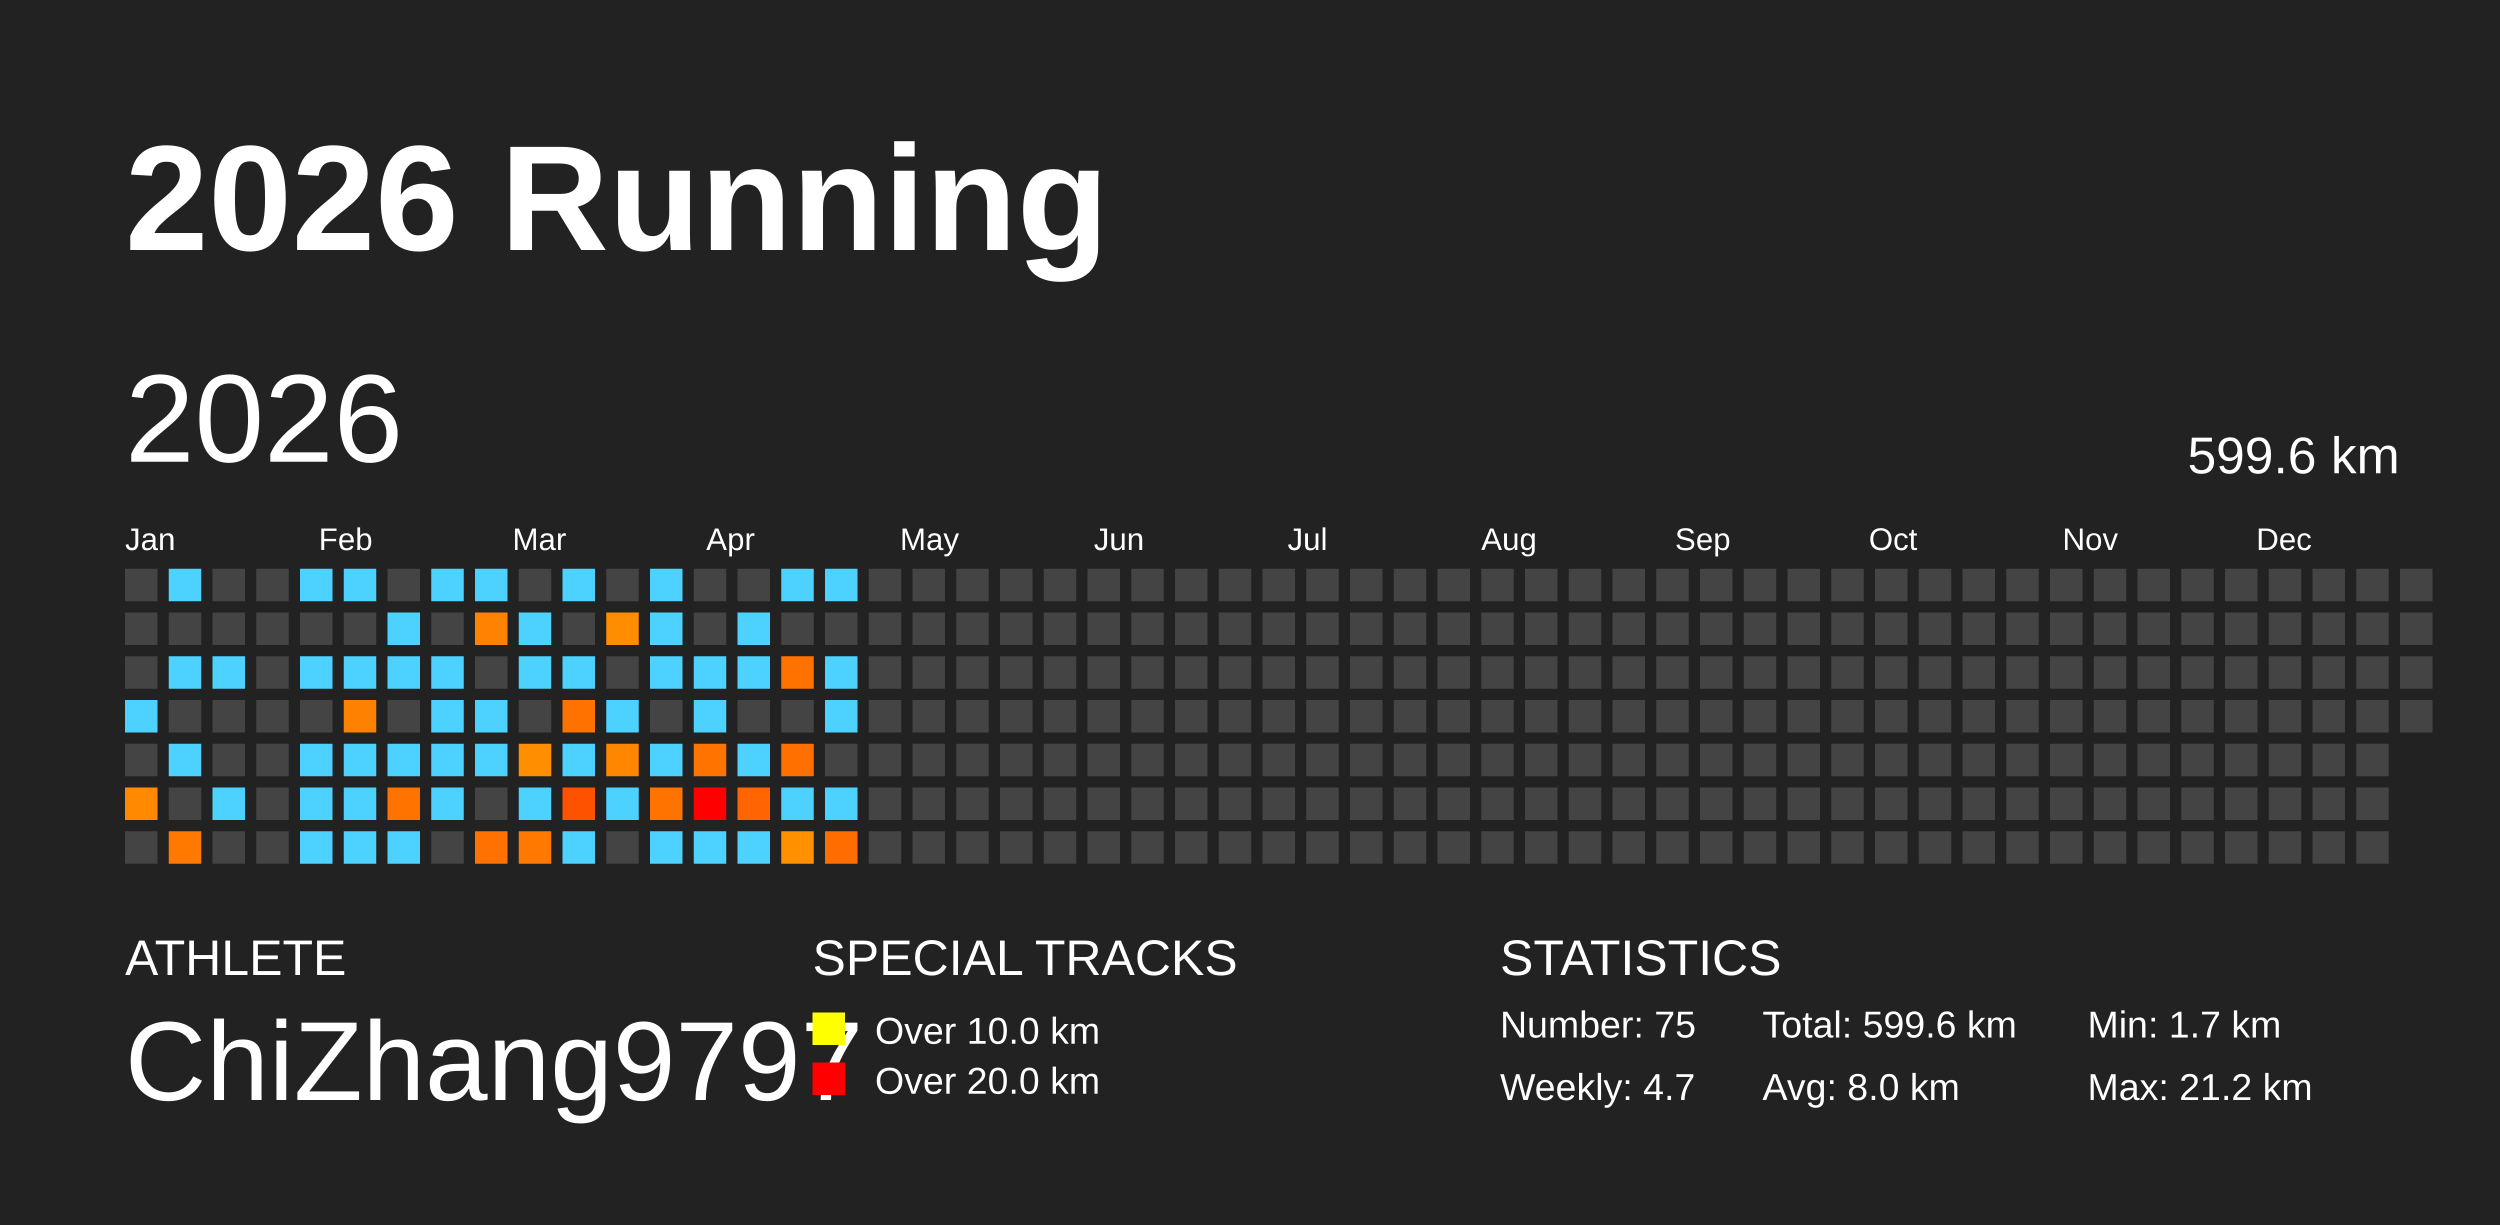
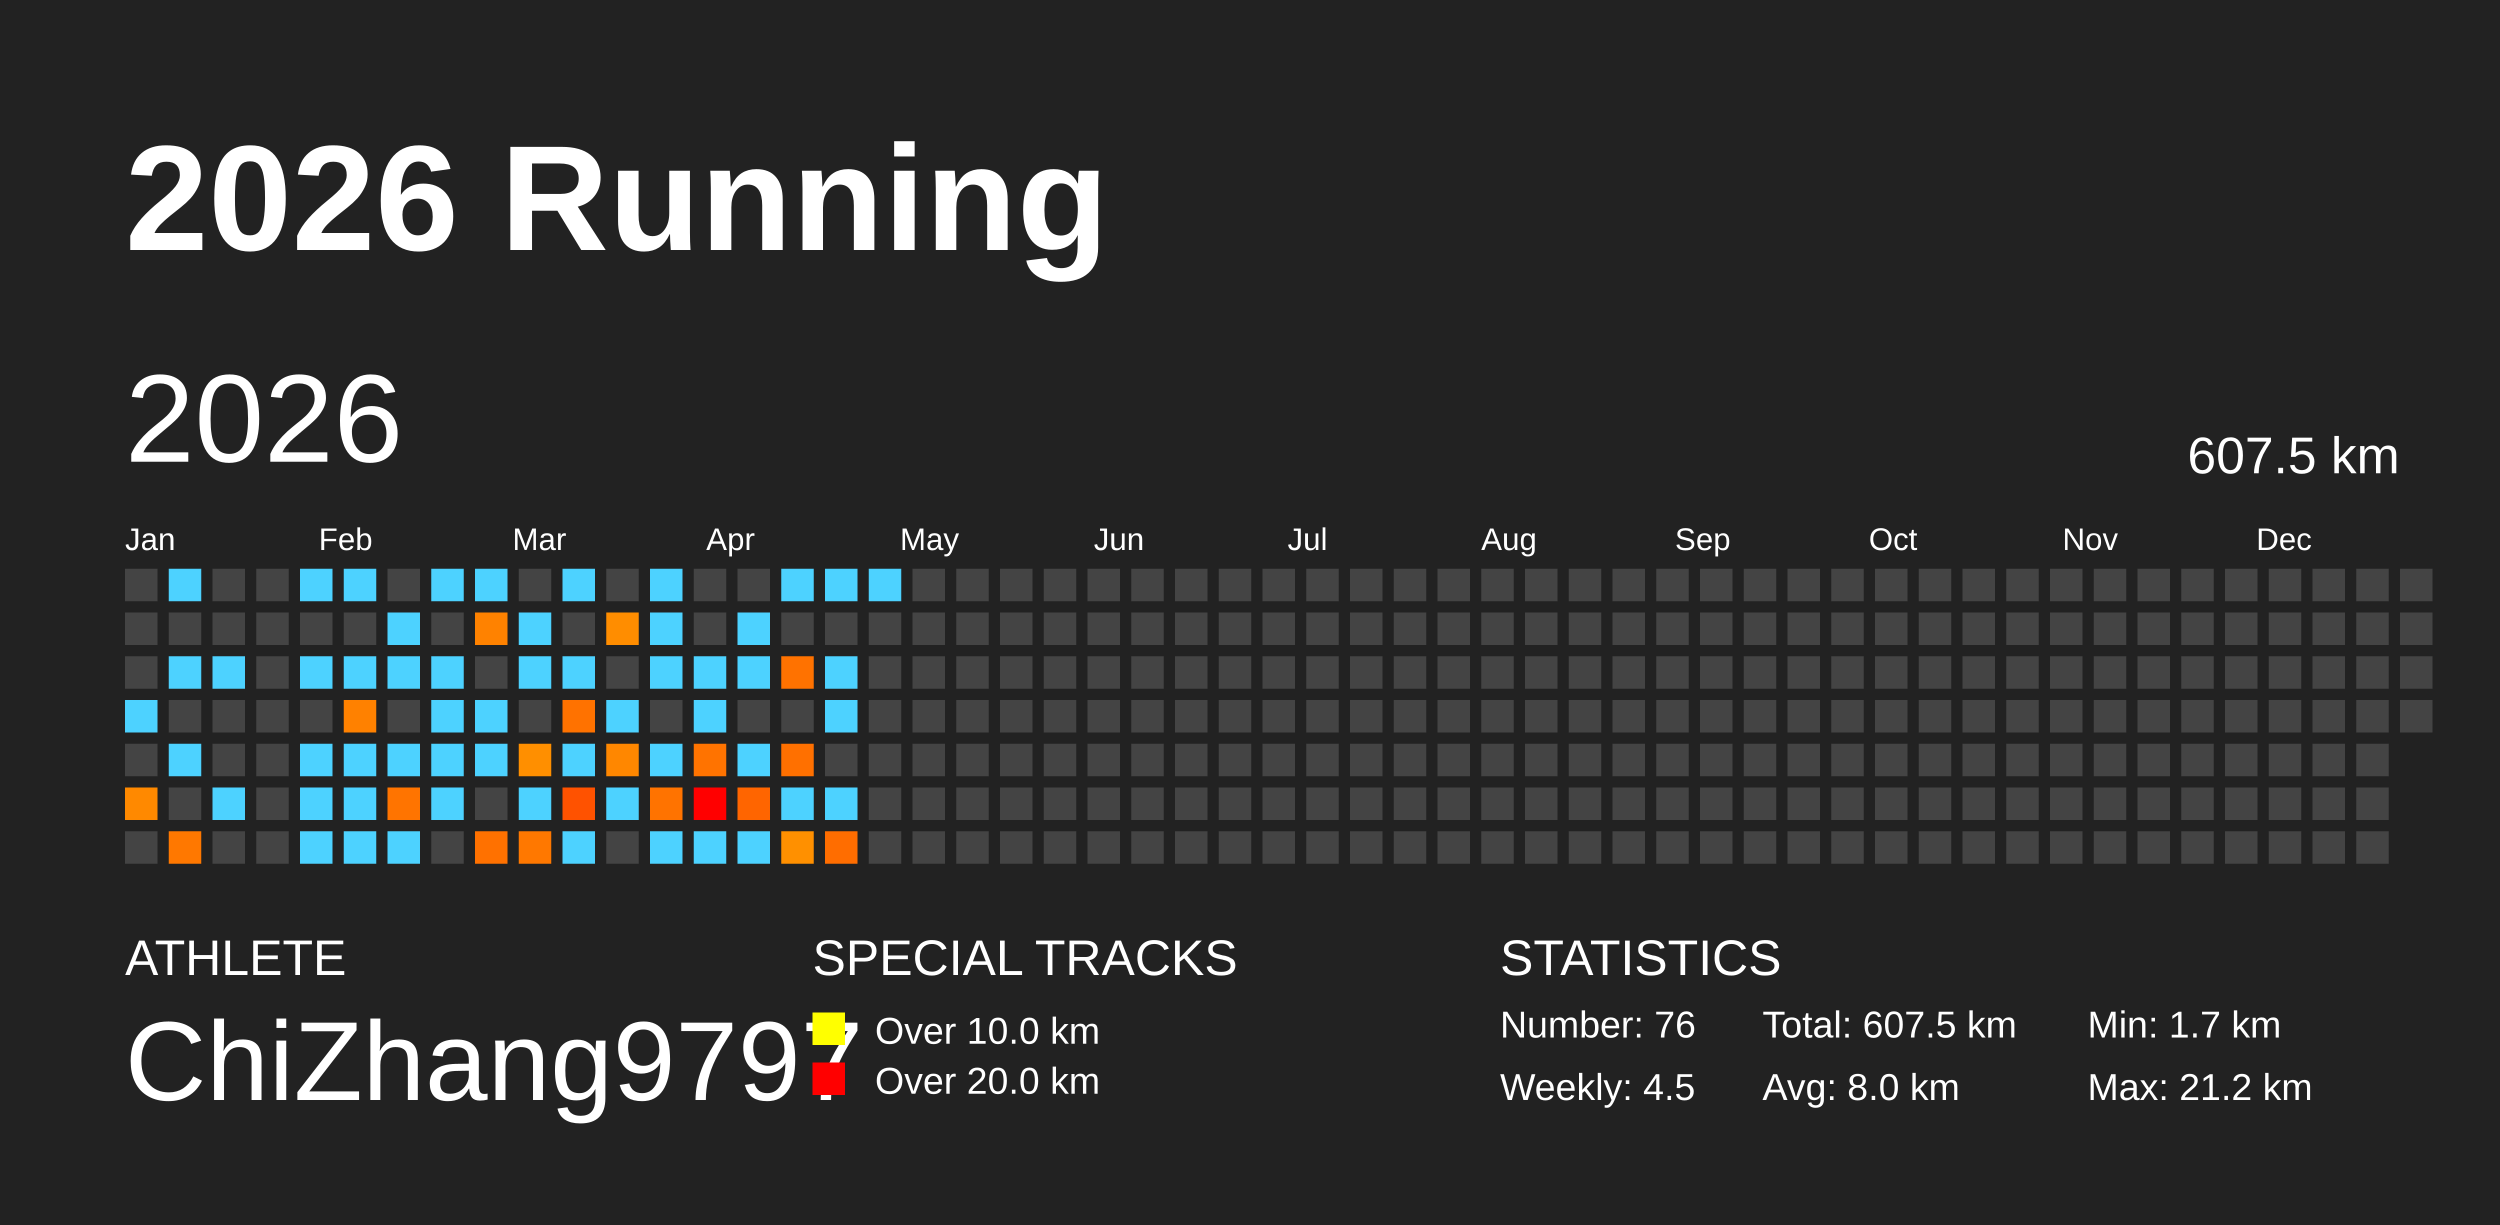
<svg xmlns="http://www.w3.org/2000/svg" baseProfile="full" height="98mm" version="1.1" viewBox="0,0,200,98" width="200mm">
  <defs />
  <rect fill="#222222" height="98" width="200" x="0" y="0" />
  <text fill="#FFFFFF" style="font-size:12px; font-family:Arial; font-weight:bold;" x="10" y="20">2026 Running</text>
  <text fill="#FFFFFF" style="font-size:4px; font-family:Arial" x="10" y="78">ATHLETE</text>
  <text fill="#FFFFFF" style="font-size:9px; font-family:Arial" x="10" y="88">ChiZhang9797</text>
  <text fill="#FFFFFF" style="font-size:4px; font-family:Arial" x="65" y="78">SPECIAL TRACKS</text>
  <rect fill="yellow" height="2.6" width="2.6" x="65" y="81" />
  <text fill="#FFFFFF" style="font-size:3px; font-family:Arial" x="70" y="83.5">Over 10.0 km</text>
  <rect fill="red" height="2.6" width="2.6" x="65" y="85" />
  <text fill="#FFFFFF" style="font-size:3px; font-family:Arial" x="70" y="87.5">Over 20.0 km</text>
  <text fill="#FFFFFF" style="font-size:4px; font-family:Arial" x="120" y="78">STATISTICS</text>
-   <text fill="#FFFFFF" style="font-size:3px; font-family:Arial" x="120" y="83">Number: 75</text>
-   <text fill="#FFFFFF" style="font-size:3px; font-family:Arial" x="120" y="88">Weekly: 4.7</text>
-   <text fill="#FFFFFF" style="font-size:3px; font-family:Arial" x="141" y="83">Total: 599.6 km</text>
+   <text fill="#FFFFFF" style="font-size:3px; font-family:Arial" x="120" y="83">Number: 76</text>
+   <text fill="#FFFFFF" style="font-size:3px; font-family:Arial" x="120" y="88">Weekly: 4.5</text>
+   <text fill="#FFFFFF" style="font-size:3px; font-family:Arial" x="141" y="83">Total: 607.5 km</text>
  <text fill="#FFFFFF" style="font-size:3px; font-family:Arial" x="141" y="88">Avg: 8.0 km</text>
  <text fill="#FFFFFF" style="font-size:3px; font-family:Arial" x="167" y="83">Min: 1.7 km</text>
  <text fill="#FFFFFF" style="font-size:3px; font-family:Arial" x="167" y="88">Max: 21.2 km</text>
  <text dominant-baseline="hanging" fill="#FFFFFF" style="font-size:10.0px; font-family:Arial;" x="10" y="30">2026</text>
-   <text dominant-baseline="hanging" fill="#FFFFFF" style="font-size:4.125px; font-family:Arial;" x="175" y="35">599.6 km</text>
+   <text dominant-baseline="hanging" fill="#FFFFFF" style="font-size:4.125px; font-family:Arial;" x="175" y="35">607.5 km</text>
  <text fill="#FFFFFF" style="font-size:2.5px; font-family:Arial" x="10.0" y="44">Jan</text>
  <text fill="#FFFFFF" style="font-size:2.5px; font-family:Arial" x="25.5" y="44">Feb</text>
  <text fill="#FFFFFF" style="font-size:2.5px; font-family:Arial" x="41.0" y="44">Mar</text>
  <text fill="#FFFFFF" style="font-size:2.5px; font-family:Arial" x="56.5" y="44">Apr</text>
  <text fill="#FFFFFF" style="font-size:2.5px; font-family:Arial" x="72.0" y="44">May</text>
  <text fill="#FFFFFF" style="font-size:2.5px; font-family:Arial" x="87.5" y="44">Jun</text>
  <text fill="#FFFFFF" style="font-size:2.5px; font-family:Arial" x="103.0" y="44">Jul</text>
  <text fill="#FFFFFF" style="font-size:2.5px; font-family:Arial" x="118.5" y="44">Aug</text>
  <text fill="#FFFFFF" style="font-size:2.5px; font-family:Arial" x="134.0" y="44">Sep</text>
  <text fill="#FFFFFF" style="font-size:2.5px; font-family:Arial" x="149.5" y="44">Oct</text>
  <text fill="#FFFFFF" style="font-size:2.5px; font-family:Arial" x="165.0" y="44">Nov</text>
  <text fill="#FFFFFF" style="font-size:2.5px; font-family:Arial" x="180.5" y="44">Dec</text>
  <rect fill="#444444" height="2.6" width="2.6" x="10.0" y="45.5" />
  <rect fill="#444444" height="2.6" width="2.6" x="10.0" y="49.0" />
  <rect fill="#444444" height="2.6" width="2.6" x="10.0" y="52.5" />
  <rect fill="#4dd2ff" height="2.6" width="2.6" x="10.0" y="56.0" />
  <rect fill="#444444" height="2.6" width="2.6" x="10.0" y="59.5" />
  <rect fill="#ff8900" height="2.6" width="2.6" x="10.0" y="63.0" />
  <rect fill="#444444" height="2.6" width="2.6" x="10.0" y="66.5" />
  <rect fill="#4dd2ff" height="2.6" width="2.6" x="13.5" y="45.5" />
  <rect fill="#444444" height="2.6" width="2.6" x="13.5" y="49.0" />
  <rect fill="#4dd2ff" height="2.6" width="2.6" x="13.5" y="52.5" />
  <rect fill="#444444" height="2.6" width="2.6" x="13.5" y="56.0" />
  <rect fill="#4dd2ff" height="2.6" width="2.6" x="13.5" y="59.5" />
  <rect fill="#444444" height="2.6" width="2.6" x="13.5" y="63.0" />
  <rect fill="#ff7800" height="2.6" width="2.6" x="13.5" y="66.5" />
  <rect fill="#444444" height="2.6" width="2.6" x="17.0" y="45.5" />
  <rect fill="#444444" height="2.6" width="2.6" x="17.0" y="49.0" />
  <rect fill="#4dd2ff" height="2.6" width="2.6" x="17.0" y="52.5" />
  <rect fill="#444444" height="2.6" width="2.6" x="17.0" y="56.0" />
  <rect fill="#444444" height="2.6" width="2.6" x="17.0" y="59.5" />
  <rect fill="#4dd2ff" height="2.6" width="2.6" x="17.0" y="63.0" />
  <rect fill="#444444" height="2.6" width="2.6" x="17.0" y="66.5" />
  <rect fill="#444444" height="2.6" width="2.6" x="20.5" y="45.5" />
  <rect fill="#444444" height="2.6" width="2.6" x="20.5" y="49.0" />
  <rect fill="#444444" height="2.6" width="2.6" x="20.5" y="52.5" />
  <rect fill="#444444" height="2.6" width="2.6" x="20.5" y="56.0" />
  <rect fill="#444444" height="2.6" width="2.6" x="20.5" y="59.5" />
  <rect fill="#444444" height="2.6" width="2.6" x="20.5" y="63.0" />
  <rect fill="#444444" height="2.6" width="2.6" x="20.5" y="66.5" />
  <rect fill="#4dd2ff" height="2.6" width="2.6" x="24.0" y="45.5" />
  <rect fill="#444444" height="2.6" width="2.6" x="24.0" y="49.0" />
  <rect fill="#4dd2ff" height="2.6" width="2.6" x="24.0" y="52.5" />
  <rect fill="#444444" height="2.6" width="2.6" x="24.0" y="56.0" />
  <rect fill="#4dd2ff" height="2.6" width="2.6" x="24.0" y="59.5" />
  <rect fill="#4dd2ff" height="2.6" width="2.6" x="24.0" y="63.0" />
  <rect fill="#4dd2ff" height="2.6" width="2.6" x="24.0" y="66.5" />
  <rect fill="#4dd2ff" height="2.6" width="2.6" x="27.5" y="45.5" />
  <rect fill="#444444" height="2.6" width="2.6" x="27.5" y="49.0" />
  <rect fill="#4dd2ff" height="2.6" width="2.6" x="27.5" y="52.5" />
  <rect fill="#ff8100" height="2.6" width="2.6" x="27.5" y="56.0" />
  <rect fill="#4dd2ff" height="2.6" width="2.6" x="27.5" y="59.5" />
  <rect fill="#4dd2ff" height="2.6" width="2.6" x="27.5" y="63.0" />
  <rect fill="#4dd2ff" height="2.6" width="2.6" x="27.5" y="66.5" />
  <rect fill="#444444" height="2.6" width="2.6" x="31.0" y="45.5" />
  <rect fill="#4dd2ff" height="2.6" width="2.6" x="31.0" y="49.0" />
  <rect fill="#4dd2ff" height="2.6" width="2.6" x="31.0" y="52.5" />
  <rect fill="#444444" height="2.6" width="2.6" x="31.0" y="56.0" />
  <rect fill="#4dd2ff" height="2.6" width="2.6" x="31.0" y="59.5" />
  <rect fill="#ff7400" height="2.6" width="2.6" x="31.0" y="63.0" />
  <rect fill="#4dd2ff" height="2.6" width="2.6" x="31.0" y="66.5" />
  <rect fill="#4dd2ff" height="2.6" width="2.6" x="34.5" y="45.5" />
  <rect fill="#444444" height="2.6" width="2.6" x="34.5" y="49.0" />
  <rect fill="#4dd2ff" height="2.6" width="2.6" x="34.5" y="52.5" />
  <rect fill="#4dd2ff" height="2.6" width="2.6" x="34.5" y="56.0" />
  <rect fill="#4dd2ff" height="2.6" width="2.6" x="34.5" y="59.5" />
  <rect fill="#4dd2ff" height="2.6" width="2.6" x="34.5" y="63.0" />
  <rect fill="#444444" height="2.6" width="2.6" x="34.5" y="66.5" />
  <rect fill="#4dd2ff" height="2.6" width="2.6" x="38.0" y="45.5" />
  <rect fill="#ff8200" height="2.6" width="2.6" x="38.0" y="49.0" />
  <rect fill="#444444" height="2.6" width="2.6" x="38.0" y="52.5" />
  <rect fill="#4dd2ff" height="2.6" width="2.6" x="38.0" y="56.0" />
  <rect fill="#4dd2ff" height="2.6" width="2.6" x="38.0" y="59.5" />
  <rect fill="#444444" height="2.6" width="2.6" x="38.0" y="63.0" />
  <rect fill="#ff7100" height="2.6" width="2.6" x="38.0" y="66.5" />
  <rect fill="#444444" height="2.6" width="2.6" x="41.5" y="45.5" />
  <rect fill="#4dd2ff" height="2.6" width="2.6" x="41.5" y="49.0" />
  <rect fill="#4dd2ff" height="2.6" width="2.6" x="41.5" y="52.5" />
  <rect fill="#444444" height="2.6" width="2.6" x="41.5" y="56.0" />
  <rect fill="#ff8f00" height="2.6" width="2.6" x="41.5" y="59.5" />
  <rect fill="#4dd2ff" height="2.6" width="2.6" x="41.5" y="63.0" />
  <rect fill="#ff7800" height="2.6" width="2.6" x="41.5" y="66.5" />
  <rect fill="#4dd2ff" height="2.6" width="2.6" x="45.0" y="45.5" />
  <rect fill="#444444" height="2.6" width="2.6" x="45.0" y="49.0" />
  <rect fill="#4dd2ff" height="2.6" width="2.6" x="45.0" y="52.5" />
  <rect fill="#ff7200" height="2.6" width="2.6" x="45.0" y="56.0" />
  <rect fill="#4dd2ff" height="2.6" width="2.6" x="45.0" y="59.5" />
  <rect fill="#ff5200" height="2.6" width="2.6" x="45.0" y="63.0" />
  <rect fill="#4dd2ff" height="2.6" width="2.6" x="45.0" y="66.5" />
  <rect fill="#444444" height="2.6" width="2.6" x="48.5" y="45.5" />
  <rect fill="#ff8d00" height="2.6" width="2.6" x="48.5" y="49.0" />
  <rect fill="#444444" height="2.6" width="2.6" x="48.5" y="52.5" />
  <rect fill="#4dd2ff" height="2.6" width="2.6" x="48.5" y="56.0" />
  <rect fill="#ff8700" height="2.6" width="2.6" x="48.5" y="59.5" />
  <rect fill="#4dd2ff" height="2.6" width="2.6" x="48.5" y="63.0" />
  <rect fill="#444444" height="2.6" width="2.6" x="48.5" y="66.5" />
  <rect fill="#4dd2ff" height="2.6" width="2.6" x="52.0" y="45.5" />
  <rect fill="#4dd2ff" height="2.6" width="2.6" x="52.0" y="49.0" />
  <rect fill="#4dd2ff" height="2.6" width="2.6" x="52.0" y="52.5" />
  <rect fill="#444444" height="2.6" width="2.6" x="52.0" y="56.0" />
  <rect fill="#4dd2ff" height="2.6" width="2.6" x="52.0" y="59.5" />
  <rect fill="#ff7300" height="2.6" width="2.6" x="52.0" y="63.0" />
  <rect fill="#4dd2ff" height="2.6" width="2.6" x="52.0" y="66.5" />
  <rect fill="#444444" height="2.6" width="2.6" x="55.5" y="45.5" />
  <rect fill="#444444" height="2.6" width="2.6" x="55.5" y="49.0" />
  <rect fill="#4dd2ff" height="2.6" width="2.6" x="55.5" y="52.5" />
  <rect fill="#4dd2ff" height="2.6" width="2.6" x="55.5" y="56.0" />
  <rect fill="#ff7300" height="2.6" width="2.6" x="55.5" y="59.5" />
  <rect fill="red" height="2.6" width="2.6" x="55.5" y="63.0" />
  <rect fill="#4dd2ff" height="2.6" width="2.6" x="55.5" y="66.5" />
  <rect fill="#444444" height="2.6" width="2.6" x="59.0" y="45.5" />
  <rect fill="#4dd2ff" height="2.6" width="2.6" x="59.0" y="49.0" />
  <rect fill="#4dd2ff" height="2.6" width="2.6" x="59.0" y="52.5" />
  <rect fill="#444444" height="2.6" width="2.6" x="59.0" y="56.0" />
  <rect fill="#4dd2ff" height="2.6" width="2.6" x="59.0" y="59.5" />
  <rect fill="#ff6500" height="2.6" width="2.6" x="59.0" y="63.0" />
  <rect fill="#4dd2ff" height="2.6" width="2.6" x="59.0" y="66.5" />
  <rect fill="#4dd2ff" height="2.6" width="2.6" x="62.5" y="45.5" />
  <rect fill="#444444" height="2.6" width="2.6" x="62.5" y="49.0" />
  <rect fill="#ff7200" height="2.6" width="2.6" x="62.5" y="52.5" />
  <rect fill="#444444" height="2.6" width="2.6" x="62.5" y="56.0" />
  <rect fill="#ff7000" height="2.6" width="2.6" x="62.5" y="59.5" />
  <rect fill="#4dd2ff" height="2.6" width="2.6" x="62.5" y="63.0" />
  <rect fill="#ff9000" height="2.6" width="2.6" x="62.5" y="66.5" />
  <rect fill="#4dd2ff" height="2.6" width="2.6" x="66.0" y="45.5" />
  <rect fill="#444444" height="2.6" width="2.6" x="66.0" y="49.0" />
  <rect fill="#4dd2ff" height="2.6" width="2.6" x="66.0" y="52.5" />
  <rect fill="#4dd2ff" height="2.6" width="2.6" x="66.0" y="56.0" />
  <rect fill="#444444" height="2.6" width="2.6" x="66.0" y="59.5" />
  <rect fill="#4dd2ff" height="2.6" width="2.6" x="66.0" y="63.0" />
  <rect fill="#ff6d00" height="2.6" width="2.6" x="66.0" y="66.5" />
-   <rect fill="#444444" height="2.6" width="2.6" x="69.5" y="45.5" />
+   <rect fill="#4dd2ff" height="2.6" width="2.6" x="69.5" y="45.5" />
  <rect fill="#444444" height="2.6" width="2.6" x="69.5" y="49.0" />
  <rect fill="#444444" height="2.6" width="2.6" x="69.5" y="52.5" />
  <rect fill="#444444" height="2.6" width="2.6" x="69.5" y="56.0" />
  <rect fill="#444444" height="2.6" width="2.6" x="69.5" y="59.5" />
  <rect fill="#444444" height="2.6" width="2.6" x="69.5" y="63.0" />
  <rect fill="#444444" height="2.6" width="2.6" x="69.5" y="66.5" />
  <rect fill="#444444" height="2.6" width="2.6" x="73.0" y="45.5" />
  <rect fill="#444444" height="2.6" width="2.6" x="73.0" y="49.0" />
  <rect fill="#444444" height="2.6" width="2.6" x="73.0" y="52.5" />
  <rect fill="#444444" height="2.6" width="2.6" x="73.0" y="56.0" />
  <rect fill="#444444" height="2.6" width="2.6" x="73.0" y="59.5" />
  <rect fill="#444444" height="2.6" width="2.6" x="73.0" y="63.0" />
  <rect fill="#444444" height="2.6" width="2.6" x="73.0" y="66.5" />
  <rect fill="#444444" height="2.6" width="2.6" x="76.5" y="45.5" />
  <rect fill="#444444" height="2.6" width="2.6" x="76.5" y="49.0" />
  <rect fill="#444444" height="2.6" width="2.6" x="76.5" y="52.5" />
  <rect fill="#444444" height="2.6" width="2.6" x="76.5" y="56.0" />
  <rect fill="#444444" height="2.6" width="2.6" x="76.5" y="59.5" />
  <rect fill="#444444" height="2.6" width="2.6" x="76.5" y="63.0" />
  <rect fill="#444444" height="2.6" width="2.6" x="76.5" y="66.5" />
  <rect fill="#444444" height="2.6" width="2.6" x="80.0" y="45.5" />
  <rect fill="#444444" height="2.6" width="2.6" x="80.0" y="49.0" />
  <rect fill="#444444" height="2.6" width="2.6" x="80.0" y="52.5" />
  <rect fill="#444444" height="2.6" width="2.6" x="80.0" y="56.0" />
  <rect fill="#444444" height="2.6" width="2.6" x="80.0" y="59.5" />
  <rect fill="#444444" height="2.6" width="2.6" x="80.0" y="63.0" />
  <rect fill="#444444" height="2.6" width="2.6" x="80.0" y="66.5" />
  <rect fill="#444444" height="2.6" width="2.6" x="83.5" y="45.5" />
  <rect fill="#444444" height="2.6" width="2.6" x="83.5" y="49.0" />
  <rect fill="#444444" height="2.6" width="2.6" x="83.5" y="52.5" />
  <rect fill="#444444" height="2.6" width="2.6" x="83.5" y="56.0" />
  <rect fill="#444444" height="2.6" width="2.6" x="83.5" y="59.5" />
  <rect fill="#444444" height="2.6" width="2.6" x="83.5" y="63.0" />
  <rect fill="#444444" height="2.6" width="2.6" x="83.5" y="66.5" />
  <rect fill="#444444" height="2.6" width="2.6" x="87.0" y="45.5" />
  <rect fill="#444444" height="2.6" width="2.6" x="87.0" y="49.0" />
  <rect fill="#444444" height="2.6" width="2.6" x="87.0" y="52.5" />
  <rect fill="#444444" height="2.6" width="2.6" x="87.0" y="56.0" />
  <rect fill="#444444" height="2.6" width="2.6" x="87.0" y="59.5" />
  <rect fill="#444444" height="2.6" width="2.6" x="87.0" y="63.0" />
  <rect fill="#444444" height="2.6" width="2.6" x="87.0" y="66.5" />
  <rect fill="#444444" height="2.6" width="2.6" x="90.5" y="45.5" />
  <rect fill="#444444" height="2.6" width="2.6" x="90.5" y="49.0" />
  <rect fill="#444444" height="2.6" width="2.6" x="90.5" y="52.5" />
  <rect fill="#444444" height="2.6" width="2.6" x="90.5" y="56.0" />
  <rect fill="#444444" height="2.6" width="2.6" x="90.5" y="59.5" />
  <rect fill="#444444" height="2.6" width="2.6" x="90.5" y="63.0" />
  <rect fill="#444444" height="2.6" width="2.6" x="90.5" y="66.5" />
  <rect fill="#444444" height="2.6" width="2.6" x="94.0" y="45.5" />
  <rect fill="#444444" height="2.6" width="2.6" x="94.0" y="49.0" />
  <rect fill="#444444" height="2.6" width="2.6" x="94.0" y="52.5" />
  <rect fill="#444444" height="2.6" width="2.6" x="94.0" y="56.0" />
  <rect fill="#444444" height="2.6" width="2.6" x="94.0" y="59.5" />
  <rect fill="#444444" height="2.6" width="2.6" x="94.0" y="63.0" />
  <rect fill="#444444" height="2.6" width="2.6" x="94.0" y="66.5" />
  <rect fill="#444444" height="2.6" width="2.6" x="97.5" y="45.5" />
  <rect fill="#444444" height="2.6" width="2.6" x="97.5" y="49.0" />
  <rect fill="#444444" height="2.6" width="2.6" x="97.5" y="52.5" />
  <rect fill="#444444" height="2.6" width="2.6" x="97.5" y="56.0" />
  <rect fill="#444444" height="2.6" width="2.6" x="97.5" y="59.5" />
  <rect fill="#444444" height="2.6" width="2.6" x="97.5" y="63.0" />
  <rect fill="#444444" height="2.6" width="2.6" x="97.5" y="66.5" />
  <rect fill="#444444" height="2.6" width="2.6" x="101.0" y="45.5" />
  <rect fill="#444444" height="2.6" width="2.6" x="101.0" y="49.0" />
  <rect fill="#444444" height="2.6" width="2.6" x="101.0" y="52.5" />
  <rect fill="#444444" height="2.6" width="2.6" x="101.0" y="56.0" />
  <rect fill="#444444" height="2.6" width="2.6" x="101.0" y="59.5" />
  <rect fill="#444444" height="2.6" width="2.6" x="101.0" y="63.0" />
  <rect fill="#444444" height="2.6" width="2.6" x="101.0" y="66.5" />
  <rect fill="#444444" height="2.6" width="2.6" x="104.5" y="45.5" />
  <rect fill="#444444" height="2.6" width="2.6" x="104.5" y="49.0" />
  <rect fill="#444444" height="2.6" width="2.6" x="104.5" y="52.5" />
  <rect fill="#444444" height="2.6" width="2.6" x="104.5" y="56.0" />
  <rect fill="#444444" height="2.6" width="2.6" x="104.5" y="59.5" />
  <rect fill="#444444" height="2.6" width="2.6" x="104.5" y="63.0" />
  <rect fill="#444444" height="2.6" width="2.6" x="104.5" y="66.5" />
  <rect fill="#444444" height="2.6" width="2.6" x="108.0" y="45.5" />
  <rect fill="#444444" height="2.6" width="2.6" x="108.0" y="49.0" />
  <rect fill="#444444" height="2.6" width="2.6" x="108.0" y="52.5" />
  <rect fill="#444444" height="2.6" width="2.6" x="108.0" y="56.0" />
  <rect fill="#444444" height="2.6" width="2.6" x="108.0" y="59.5" />
  <rect fill="#444444" height="2.6" width="2.6" x="108.0" y="63.0" />
  <rect fill="#444444" height="2.6" width="2.6" x="108.0" y="66.5" />
  <rect fill="#444444" height="2.6" width="2.6" x="111.5" y="45.5" />
  <rect fill="#444444" height="2.6" width="2.6" x="111.5" y="49.0" />
  <rect fill="#444444" height="2.6" width="2.6" x="111.5" y="52.5" />
  <rect fill="#444444" height="2.6" width="2.6" x="111.5" y="56.0" />
  <rect fill="#444444" height="2.6" width="2.6" x="111.5" y="59.5" />
  <rect fill="#444444" height="2.6" width="2.6" x="111.5" y="63.0" />
  <rect fill="#444444" height="2.6" width="2.6" x="111.5" y="66.5" />
  <rect fill="#444444" height="2.6" width="2.6" x="115.0" y="45.5" />
  <rect fill="#444444" height="2.6" width="2.6" x="115.0" y="49.0" />
  <rect fill="#444444" height="2.6" width="2.6" x="115.0" y="52.5" />
  <rect fill="#444444" height="2.6" width="2.6" x="115.0" y="56.0" />
  <rect fill="#444444" height="2.6" width="2.6" x="115.0" y="59.5" />
  <rect fill="#444444" height="2.6" width="2.6" x="115.0" y="63.0" />
  <rect fill="#444444" height="2.6" width="2.6" x="115.0" y="66.5" />
  <rect fill="#444444" height="2.6" width="2.6" x="118.5" y="45.5" />
  <rect fill="#444444" height="2.6" width="2.6" x="118.5" y="49.0" />
  <rect fill="#444444" height="2.6" width="2.6" x="118.5" y="52.5" />
  <rect fill="#444444" height="2.6" width="2.6" x="118.5" y="56.0" />
  <rect fill="#444444" height="2.6" width="2.6" x="118.5" y="59.5" />
  <rect fill="#444444" height="2.6" width="2.6" x="118.5" y="63.0" />
  <rect fill="#444444" height="2.6" width="2.6" x="118.5" y="66.5" />
  <rect fill="#444444" height="2.6" width="2.6" x="122.0" y="45.5" />
  <rect fill="#444444" height="2.6" width="2.6" x="122.0" y="49.0" />
  <rect fill="#444444" height="2.6" width="2.6" x="122.0" y="52.5" />
  <rect fill="#444444" height="2.6" width="2.6" x="122.0" y="56.0" />
  <rect fill="#444444" height="2.6" width="2.6" x="122.0" y="59.5" />
  <rect fill="#444444" height="2.6" width="2.6" x="122.0" y="63.0" />
  <rect fill="#444444" height="2.6" width="2.6" x="122.0" y="66.5" />
  <rect fill="#444444" height="2.6" width="2.6" x="125.5" y="45.5" />
  <rect fill="#444444" height="2.6" width="2.6" x="125.5" y="49.0" />
  <rect fill="#444444" height="2.6" width="2.6" x="125.5" y="52.5" />
  <rect fill="#444444" height="2.6" width="2.6" x="125.5" y="56.0" />
  <rect fill="#444444" height="2.6" width="2.6" x="125.5" y="59.5" />
  <rect fill="#444444" height="2.6" width="2.6" x="125.5" y="63.0" />
  <rect fill="#444444" height="2.6" width="2.6" x="125.5" y="66.5" />
  <rect fill="#444444" height="2.6" width="2.6" x="129.0" y="45.5" />
  <rect fill="#444444" height="2.6" width="2.6" x="129.0" y="49.0" />
  <rect fill="#444444" height="2.6" width="2.6" x="129.0" y="52.5" />
  <rect fill="#444444" height="2.6" width="2.6" x="129.0" y="56.0" />
  <rect fill="#444444" height="2.6" width="2.6" x="129.0" y="59.5" />
  <rect fill="#444444" height="2.6" width="2.6" x="129.0" y="63.0" />
  <rect fill="#444444" height="2.6" width="2.6" x="129.0" y="66.5" />
  <rect fill="#444444" height="2.6" width="2.6" x="132.5" y="45.5" />
  <rect fill="#444444" height="2.6" width="2.6" x="132.5" y="49.0" />
  <rect fill="#444444" height="2.6" width="2.6" x="132.5" y="52.5" />
  <rect fill="#444444" height="2.6" width="2.6" x="132.5" y="56.0" />
  <rect fill="#444444" height="2.6" width="2.6" x="132.5" y="59.5" />
  <rect fill="#444444" height="2.6" width="2.6" x="132.5" y="63.0" />
  <rect fill="#444444" height="2.6" width="2.6" x="132.5" y="66.5" />
  <rect fill="#444444" height="2.6" width="2.6" x="136.0" y="45.5" />
  <rect fill="#444444" height="2.6" width="2.6" x="136.0" y="49.0" />
  <rect fill="#444444" height="2.6" width="2.6" x="136.0" y="52.5" />
  <rect fill="#444444" height="2.6" width="2.6" x="136.0" y="56.0" />
  <rect fill="#444444" height="2.6" width="2.6" x="136.0" y="59.5" />
  <rect fill="#444444" height="2.6" width="2.6" x="136.0" y="63.0" />
  <rect fill="#444444" height="2.6" width="2.6" x="136.0" y="66.5" />
  <rect fill="#444444" height="2.6" width="2.6" x="139.5" y="45.5" />
  <rect fill="#444444" height="2.6" width="2.6" x="139.5" y="49.0" />
  <rect fill="#444444" height="2.6" width="2.6" x="139.5" y="52.5" />
  <rect fill="#444444" height="2.6" width="2.6" x="139.5" y="56.0" />
  <rect fill="#444444" height="2.6" width="2.6" x="139.5" y="59.5" />
  <rect fill="#444444" height="2.6" width="2.6" x="139.5" y="63.0" />
  <rect fill="#444444" height="2.6" width="2.6" x="139.5" y="66.5" />
  <rect fill="#444444" height="2.6" width="2.6" x="143.0" y="45.5" />
  <rect fill="#444444" height="2.6" width="2.6" x="143.0" y="49.0" />
  <rect fill="#444444" height="2.6" width="2.6" x="143.0" y="52.5" />
  <rect fill="#444444" height="2.6" width="2.6" x="143.0" y="56.0" />
  <rect fill="#444444" height="2.6" width="2.6" x="143.0" y="59.5" />
  <rect fill="#444444" height="2.6" width="2.6" x="143.0" y="63.0" />
  <rect fill="#444444" height="2.6" width="2.6" x="143.0" y="66.5" />
  <rect fill="#444444" height="2.6" width="2.6" x="146.5" y="45.5" />
  <rect fill="#444444" height="2.6" width="2.6" x="146.5" y="49.0" />
  <rect fill="#444444" height="2.6" width="2.6" x="146.5" y="52.5" />
  <rect fill="#444444" height="2.6" width="2.6" x="146.5" y="56.0" />
  <rect fill="#444444" height="2.6" width="2.6" x="146.5" y="59.5" />
  <rect fill="#444444" height="2.6" width="2.6" x="146.5" y="63.0" />
  <rect fill="#444444" height="2.6" width="2.6" x="146.5" y="66.5" />
  <rect fill="#444444" height="2.6" width="2.6" x="150.0" y="45.5" />
  <rect fill="#444444" height="2.6" width="2.6" x="150.0" y="49.0" />
  <rect fill="#444444" height="2.6" width="2.6" x="150.0" y="52.5" />
  <rect fill="#444444" height="2.6" width="2.6" x="150.0" y="56.0" />
  <rect fill="#444444" height="2.6" width="2.6" x="150.0" y="59.5" />
  <rect fill="#444444" height="2.6" width="2.6" x="150.0" y="63.0" />
  <rect fill="#444444" height="2.6" width="2.6" x="150.0" y="66.5" />
  <rect fill="#444444" height="2.6" width="2.6" x="153.5" y="45.5" />
  <rect fill="#444444" height="2.6" width="2.6" x="153.5" y="49.0" />
  <rect fill="#444444" height="2.6" width="2.6" x="153.5" y="52.5" />
  <rect fill="#444444" height="2.6" width="2.6" x="153.5" y="56.0" />
  <rect fill="#444444" height="2.6" width="2.6" x="153.5" y="59.5" />
  <rect fill="#444444" height="2.6" width="2.6" x="153.5" y="63.0" />
  <rect fill="#444444" height="2.6" width="2.6" x="153.5" y="66.5" />
  <rect fill="#444444" height="2.6" width="2.6" x="157.0" y="45.5" />
  <rect fill="#444444" height="2.6" width="2.6" x="157.0" y="49.0" />
  <rect fill="#444444" height="2.6" width="2.6" x="157.0" y="52.5" />
  <rect fill="#444444" height="2.6" width="2.6" x="157.0" y="56.0" />
  <rect fill="#444444" height="2.6" width="2.6" x="157.0" y="59.5" />
  <rect fill="#444444" height="2.6" width="2.6" x="157.0" y="63.0" />
  <rect fill="#444444" height="2.6" width="2.6" x="157.0" y="66.5" />
  <rect fill="#444444" height="2.6" width="2.6" x="160.5" y="45.5" />
  <rect fill="#444444" height="2.6" width="2.6" x="160.5" y="49.0" />
  <rect fill="#444444" height="2.6" width="2.6" x="160.5" y="52.5" />
  <rect fill="#444444" height="2.6" width="2.6" x="160.5" y="56.0" />
  <rect fill="#444444" height="2.6" width="2.6" x="160.5" y="59.5" />
  <rect fill="#444444" height="2.6" width="2.6" x="160.5" y="63.0" />
  <rect fill="#444444" height="2.6" width="2.6" x="160.5" y="66.5" />
  <rect fill="#444444" height="2.6" width="2.6" x="164.0" y="45.5" />
  <rect fill="#444444" height="2.6" width="2.6" x="164.0" y="49.0" />
  <rect fill="#444444" height="2.6" width="2.6" x="164.0" y="52.5" />
  <rect fill="#444444" height="2.6" width="2.6" x="164.0" y="56.0" />
  <rect fill="#444444" height="2.6" width="2.6" x="164.0" y="59.5" />
  <rect fill="#444444" height="2.6" width="2.6" x="164.0" y="63.0" />
  <rect fill="#444444" height="2.6" width="2.6" x="164.0" y="66.5" />
  <rect fill="#444444" height="2.6" width="2.6" x="167.5" y="45.5" />
  <rect fill="#444444" height="2.6" width="2.6" x="167.5" y="49.0" />
  <rect fill="#444444" height="2.6" width="2.6" x="167.5" y="52.5" />
  <rect fill="#444444" height="2.6" width="2.6" x="167.5" y="56.0" />
  <rect fill="#444444" height="2.6" width="2.6" x="167.5" y="59.5" />
  <rect fill="#444444" height="2.6" width="2.6" x="167.5" y="63.0" />
  <rect fill="#444444" height="2.6" width="2.6" x="167.5" y="66.5" />
  <rect fill="#444444" height="2.6" width="2.6" x="171.0" y="45.5" />
  <rect fill="#444444" height="2.6" width="2.6" x="171.0" y="49.0" />
  <rect fill="#444444" height="2.6" width="2.6" x="171.0" y="52.5" />
  <rect fill="#444444" height="2.6" width="2.6" x="171.0" y="56.0" />
  <rect fill="#444444" height="2.6" width="2.6" x="171.0" y="59.5" />
  <rect fill="#444444" height="2.6" width="2.6" x="171.0" y="63.0" />
  <rect fill="#444444" height="2.6" width="2.6" x="171.0" y="66.5" />
  <rect fill="#444444" height="2.6" width="2.6" x="174.5" y="45.5" />
  <rect fill="#444444" height="2.6" width="2.6" x="174.5" y="49.0" />
  <rect fill="#444444" height="2.6" width="2.6" x="174.5" y="52.5" />
  <rect fill="#444444" height="2.6" width="2.6" x="174.5" y="56.0" />
  <rect fill="#444444" height="2.6" width="2.6" x="174.5" y="59.5" />
  <rect fill="#444444" height="2.6" width="2.6" x="174.5" y="63.0" />
  <rect fill="#444444" height="2.6" width="2.6" x="174.5" y="66.5" />
  <rect fill="#444444" height="2.6" width="2.6" x="178.0" y="45.5" />
  <rect fill="#444444" height="2.6" width="2.6" x="178.0" y="49.0" />
  <rect fill="#444444" height="2.6" width="2.6" x="178.0" y="52.5" />
  <rect fill="#444444" height="2.6" width="2.6" x="178.0" y="56.0" />
  <rect fill="#444444" height="2.6" width="2.6" x="178.0" y="59.5" />
  <rect fill="#444444" height="2.6" width="2.6" x="178.0" y="63.0" />
  <rect fill="#444444" height="2.6" width="2.6" x="178.0" y="66.5" />
  <rect fill="#444444" height="2.6" width="2.6" x="181.5" y="45.5" />
  <rect fill="#444444" height="2.6" width="2.6" x="181.5" y="49.0" />
  <rect fill="#444444" height="2.6" width="2.6" x="181.5" y="52.5" />
  <rect fill="#444444" height="2.6" width="2.6" x="181.5" y="56.0" />
  <rect fill="#444444" height="2.6" width="2.6" x="181.5" y="59.5" />
  <rect fill="#444444" height="2.6" width="2.6" x="181.5" y="63.0" />
  <rect fill="#444444" height="2.6" width="2.6" x="181.5" y="66.5" />
  <rect fill="#444444" height="2.6" width="2.6" x="185.0" y="45.5" />
  <rect fill="#444444" height="2.6" width="2.6" x="185.0" y="49.0" />
  <rect fill="#444444" height="2.6" width="2.6" x="185.0" y="52.5" />
  <rect fill="#444444" height="2.6" width="2.6" x="185.0" y="56.0" />
  <rect fill="#444444" height="2.6" width="2.6" x="185.0" y="59.5" />
  <rect fill="#444444" height="2.6" width="2.6" x="185.0" y="63.0" />
  <rect fill="#444444" height="2.6" width="2.6" x="185.0" y="66.5" />
  <rect fill="#444444" height="2.6" width="2.6" x="188.5" y="45.5" />
  <rect fill="#444444" height="2.6" width="2.6" x="188.5" y="49.0" />
  <rect fill="#444444" height="2.6" width="2.6" x="188.5" y="52.5" />
  <rect fill="#444444" height="2.6" width="2.6" x="188.5" y="56.0" />
  <rect fill="#444444" height="2.6" width="2.6" x="188.5" y="59.5" />
  <rect fill="#444444" height="2.6" width="2.6" x="188.5" y="63.0" />
  <rect fill="#444444" height="2.6" width="2.6" x="188.5" y="66.5" />
  <rect fill="#444444" height="2.6" width="2.6" x="192.0" y="45.5" />
  <rect fill="#444444" height="2.6" width="2.6" x="192.0" y="49.0" />
  <rect fill="#444444" height="2.6" width="2.6" x="192.0" y="52.5" />
  <rect fill="#444444" height="2.6" width="2.6" x="192.0" y="56.0" />
</svg>
